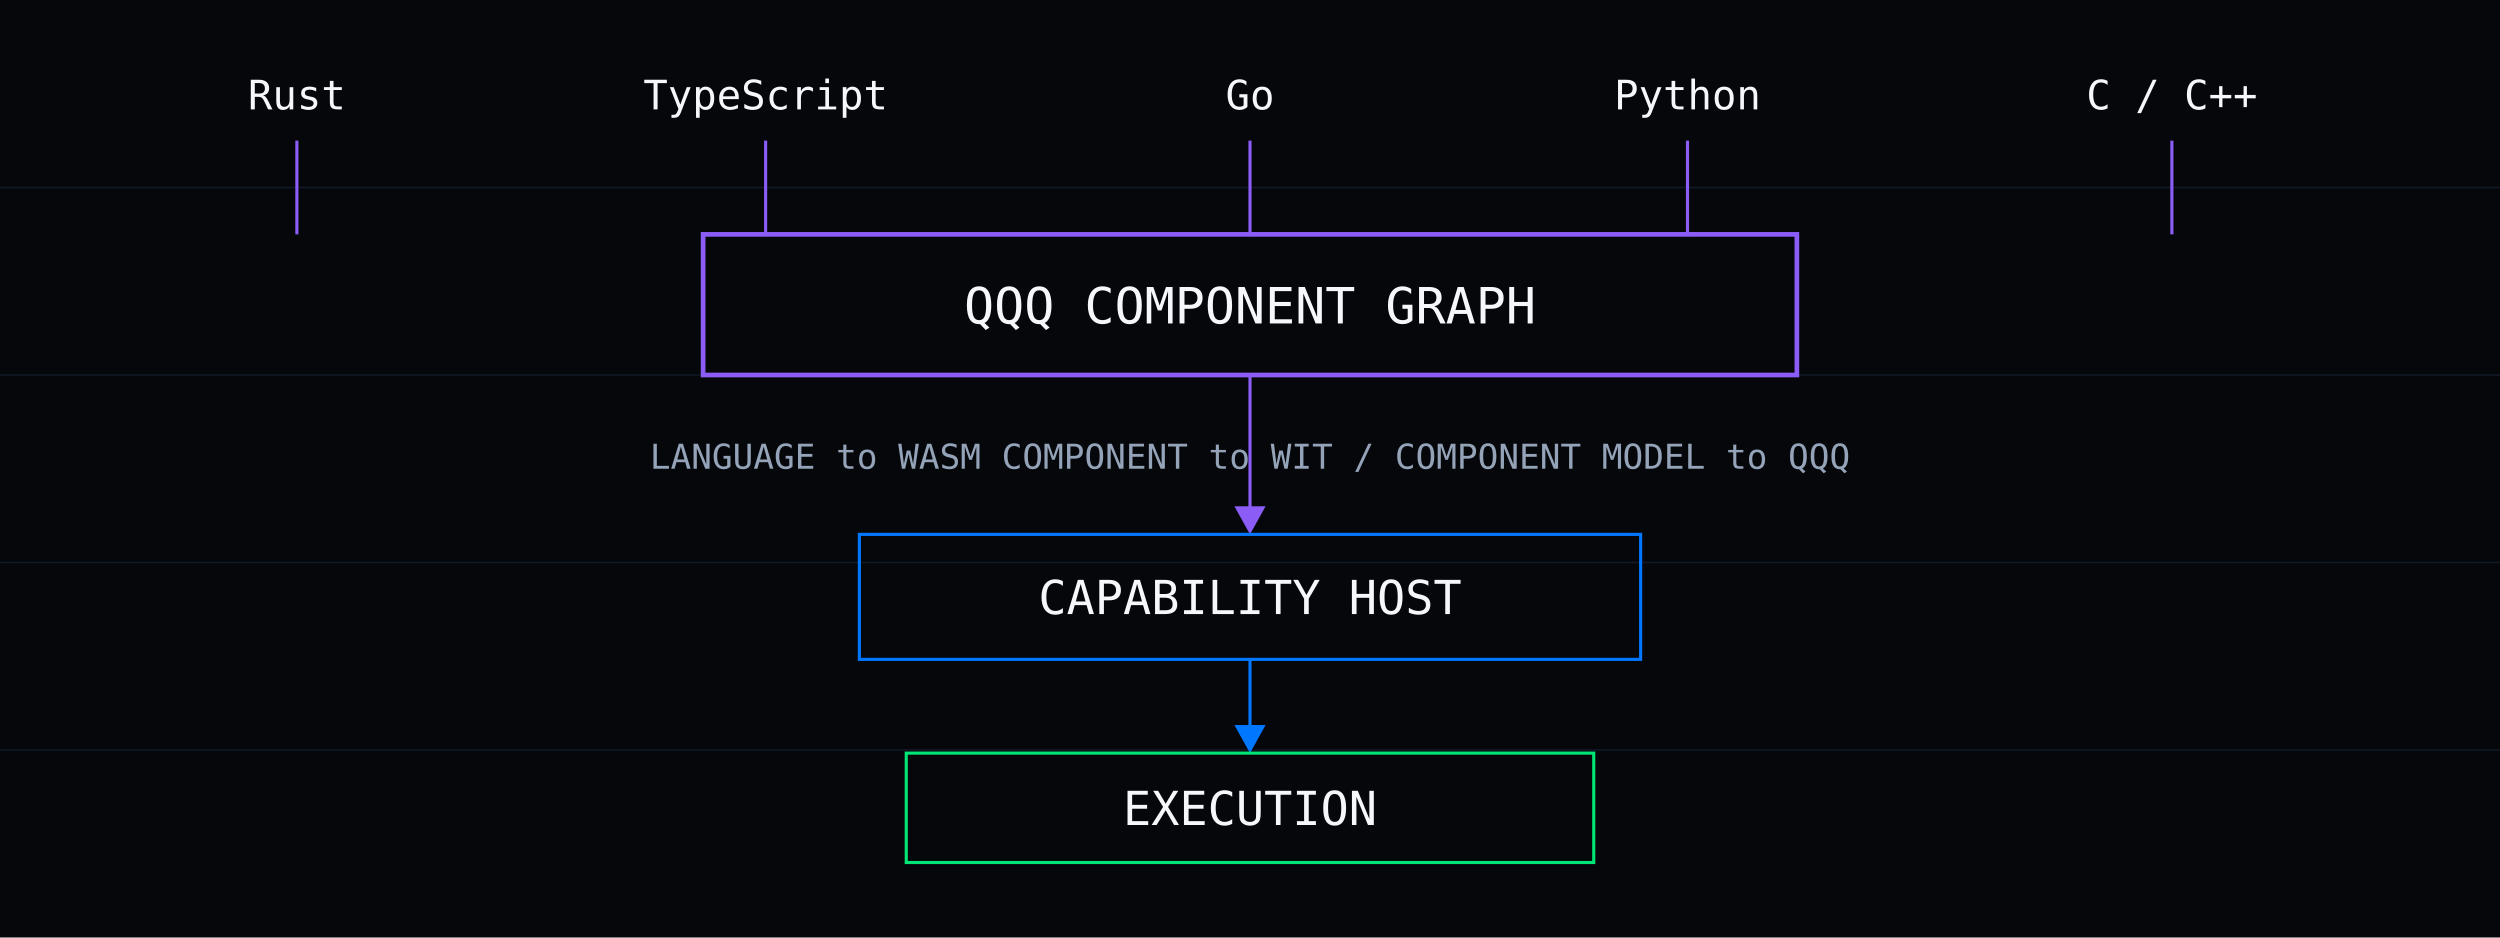
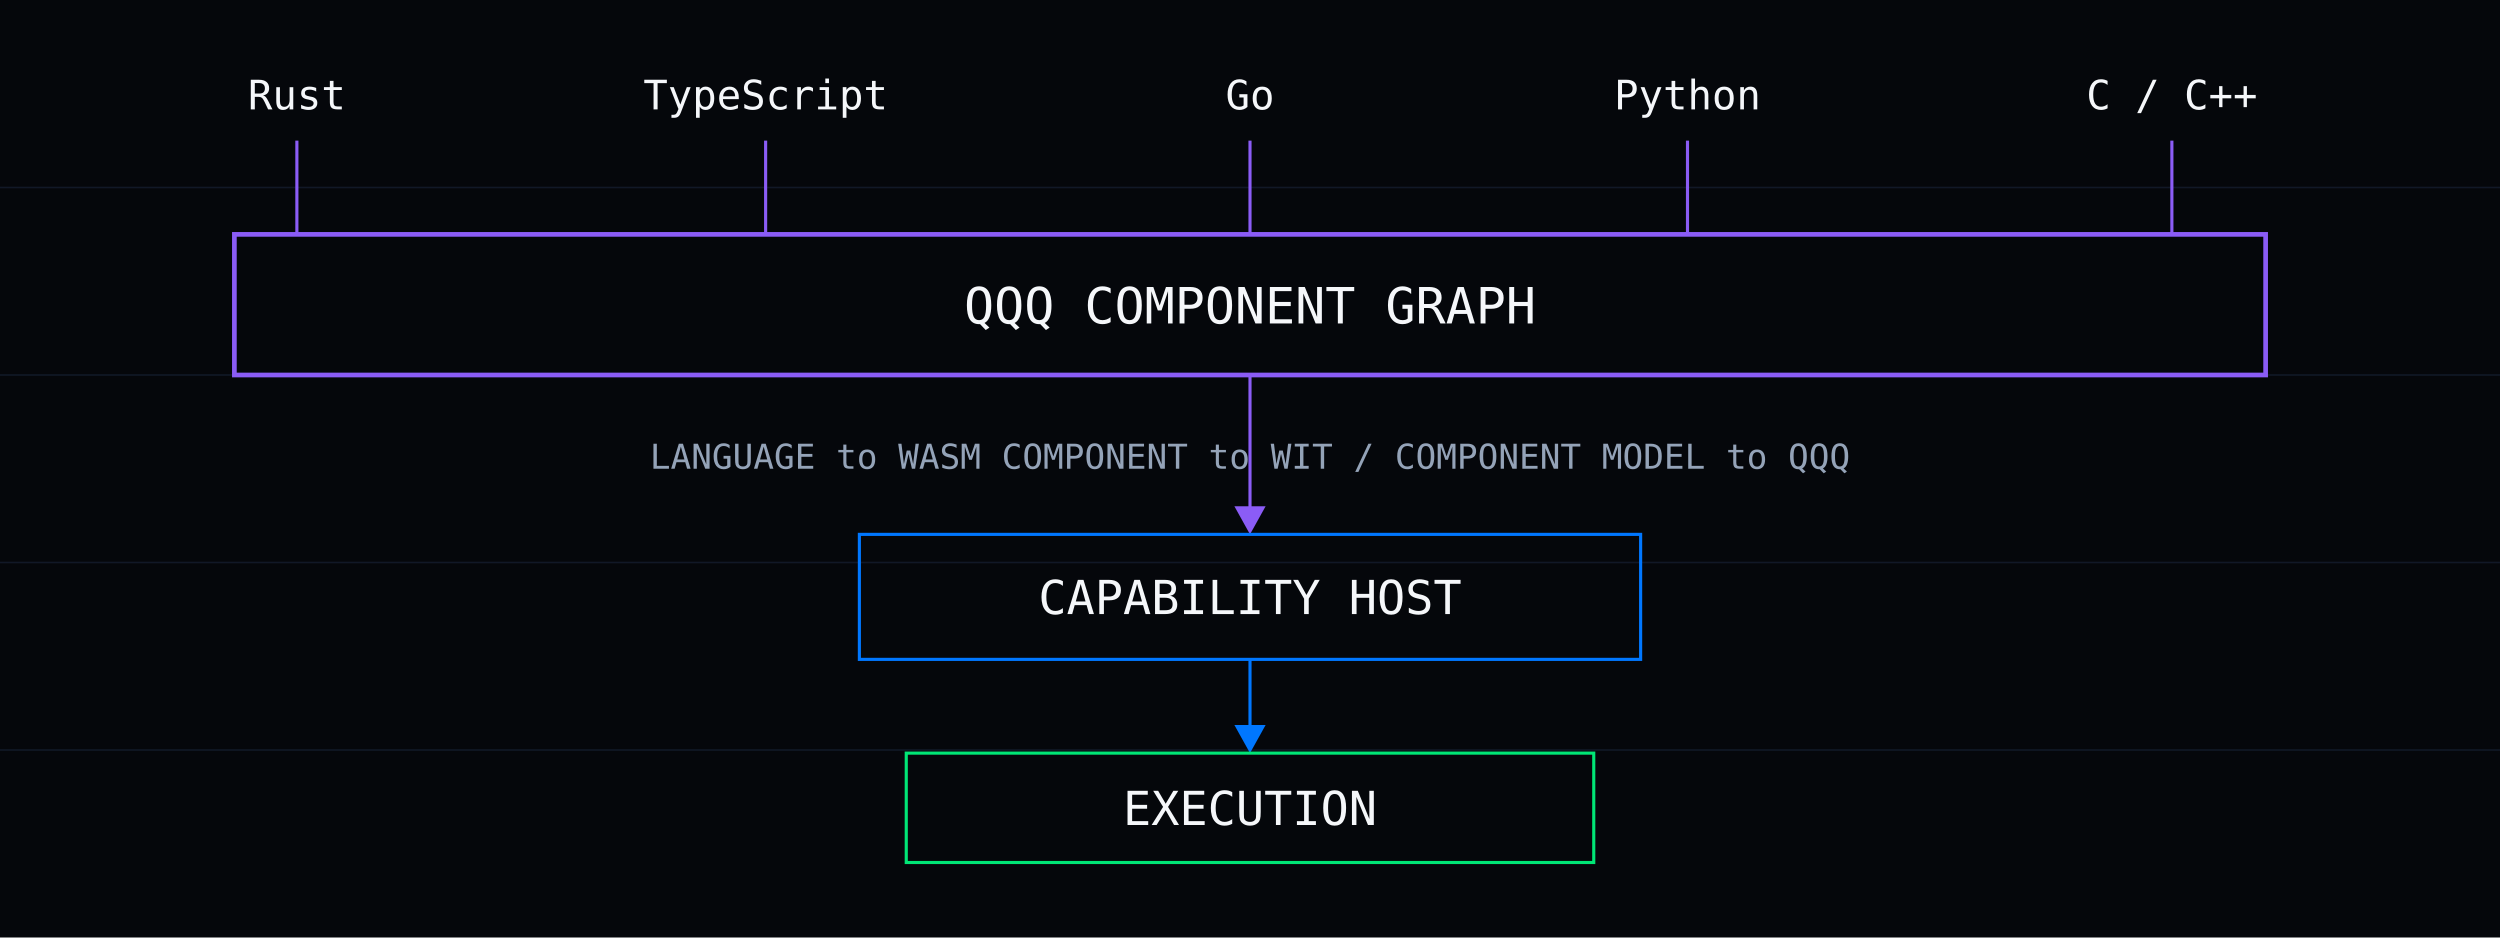
<svg xmlns="http://www.w3.org/2000/svg" viewBox="0 0 1600 600" font-family="ui-monospace, SFMono-Regular, Menlo, Monaco, Consolas, monospace">
  <rect width="1600" height="600" fill="#05070B" />
  <g stroke="#111827" stroke-width="1">
    <line x1="0" y1="120" x2="1600" y2="120" />
    <line x1="0" y1="240" x2="1600" y2="240" />
    <line x1="0" y1="360" x2="1600" y2="360" />
    <line x1="0" y1="480" x2="1600" y2="480" />
  </g>
  <g font-size="26" text-anchor="middle">
    <g fill="#F5F7FA">
      <text x="190" y="70">Rust</text>
      <text x="490" y="70">TypeScript</text>
      <text x="800" y="70">Go</text>
      <text x="1080" y="70">Python</text>
      <text x="1390" y="70">C / C++</text>
    </g>
    <g stroke="#8B5CF6" stroke-width="2">
      <line x1="190" y1="90" x2="190" y2="150" />
      <line x1="490" y1="90" x2="490" y2="150" />
      <line x1="800" y1="90" x2="800" y2="150" />
      <line x1="1080" y1="90" x2="1080" y2="150" />
      <line x1="1390" y1="90" x2="1390" y2="150" />
    </g>
-     <rect x="450" y="150" width="700" height="90" fill="none" stroke="#8B5CF6" stroke-width="3" />
+     <rect x="150" y="150" width="1300" height="90" fill="none" stroke="#8B5CF6" stroke-width="3" />
    <text x="800" y="207" fill="#F5F7FA" font-size="32">QQQ COMPONENT GRAPH</text>
    <text x="800" y="300" fill="#94A3B8" font-size="22">LANGUAGE to WASM COMPONENT to WIT / COMPONENT MODEL to QQQ</text>
    <line x1="800" y1="240" x2="800" y2="330" stroke="#8B5CF6" stroke-width="2" />
    <polygon points="800,342 790,324 810,324" fill="#8B5CF6" />
    <rect x="550" y="342" width="500" height="80" fill="none" stroke="#0077FF" stroke-width="2" />
    <text x="800" y="393" fill="#F5F7FA" font-size="30">CAPABILITY HOST</text>
    <line x1="800" y1="422" x2="800" y2="470" stroke="#0077FF" stroke-width="2" />
    <polygon points="800,482 790,464 810,464" fill="#0077FF" />
    <rect x="580" y="482" width="440" height="70" fill="none" stroke="#00E676" stroke-width="2" />
    <text x="800" y="528" fill="#F5F7FA" font-size="30">EXECUTION</text>
  </g>
</svg>
